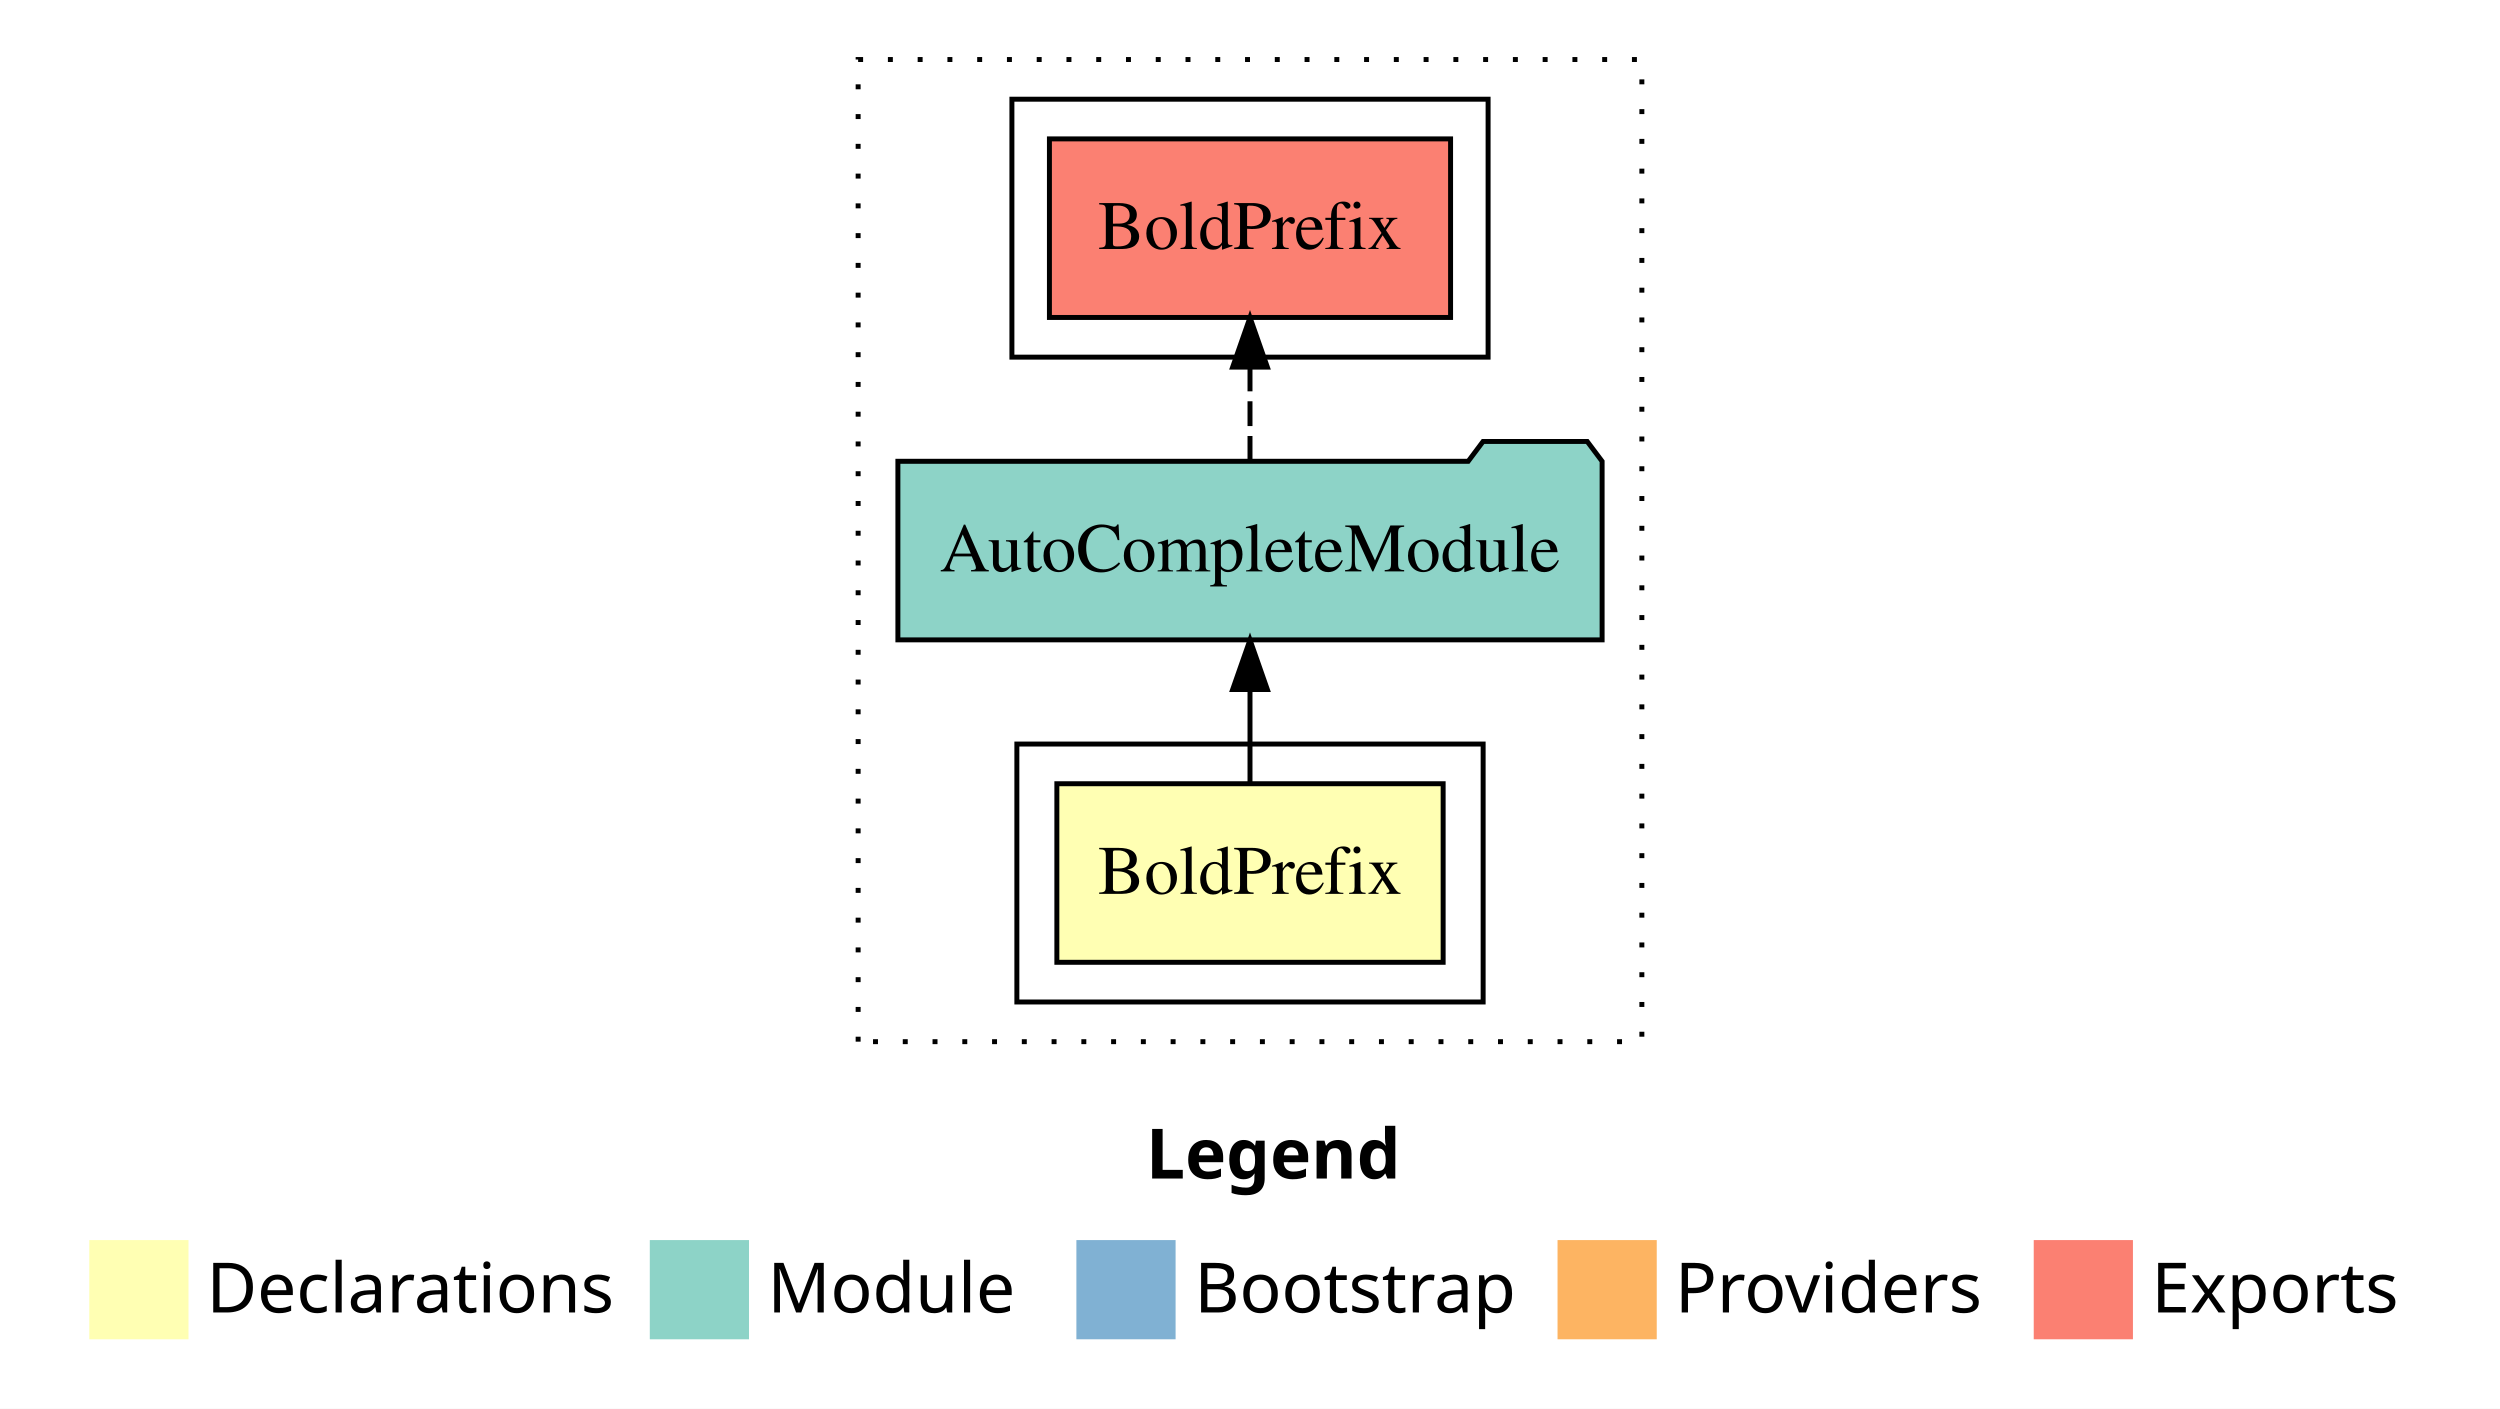
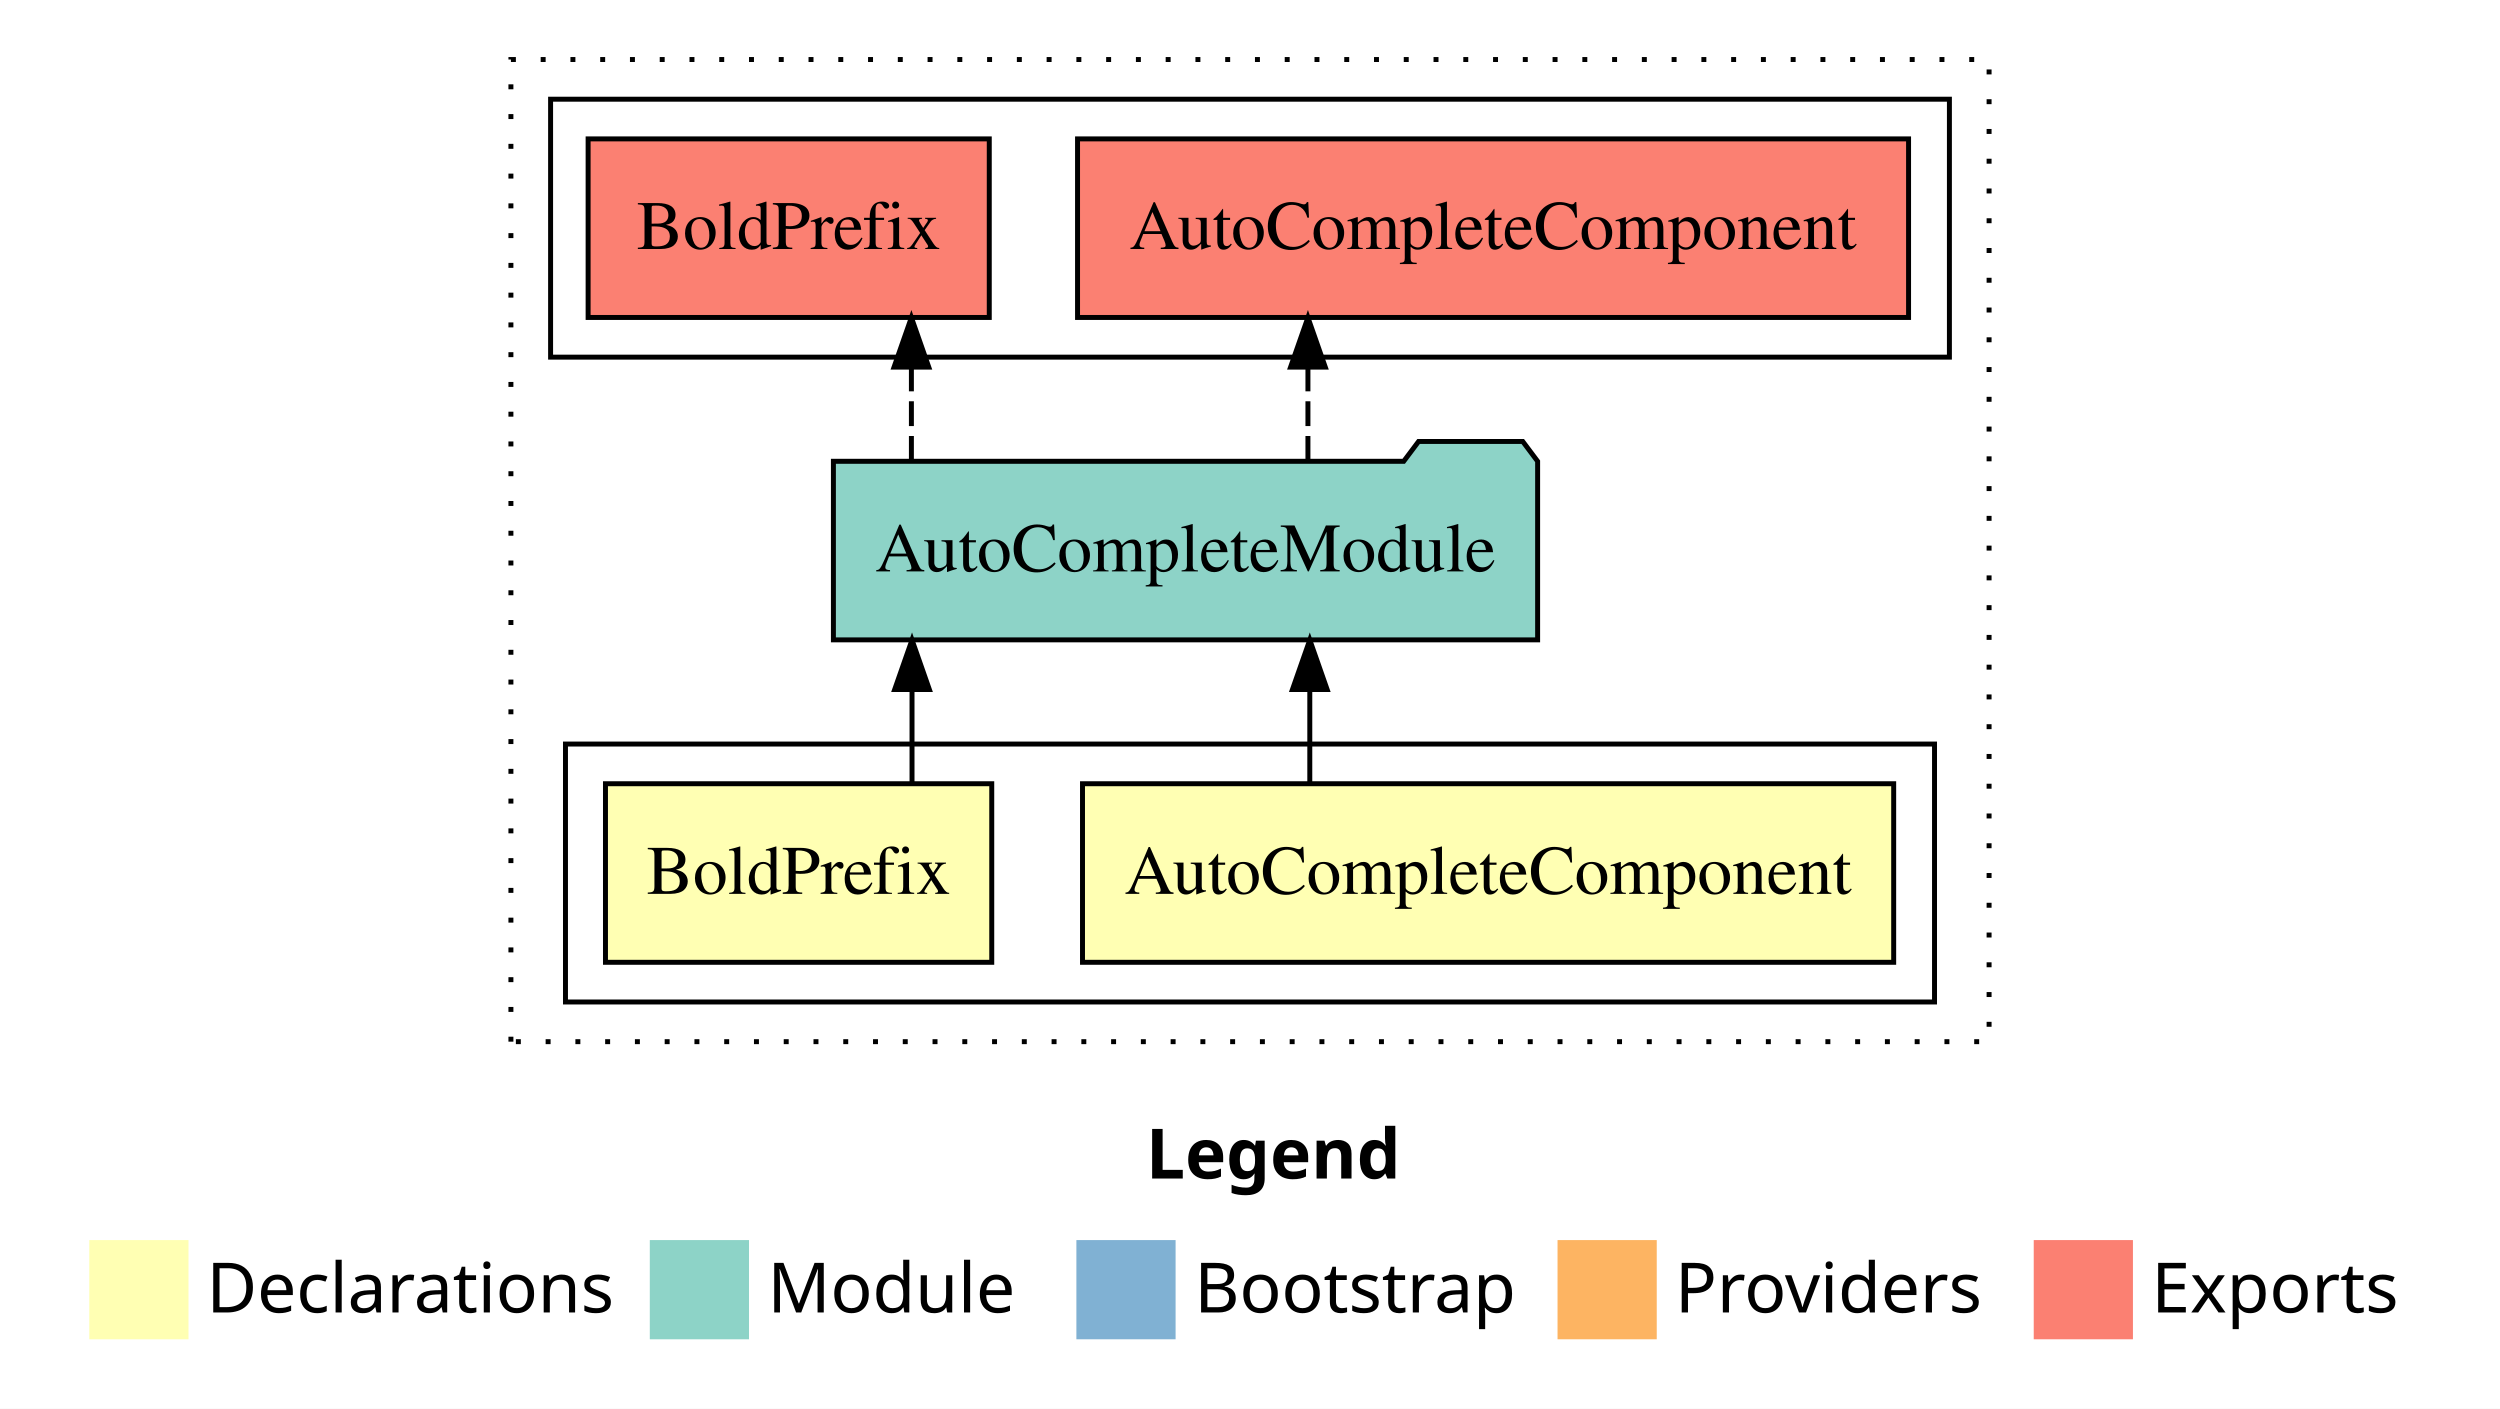
<svg xmlns="http://www.w3.org/2000/svg" width="504pt" height="284pt" viewBox="0.00 0.00 504.00 284.00">
  <g id="graph0" class="graph" transform="scale(1 1) rotate(0) translate(4 280)">
    <polygon fill="#ffffff" stroke="transparent" points="-4,4 -4,-280 500,-280 500,4 -4,4" />
    <text text-anchor="start" x="227.009" y="-42.4" font-family="sans-serif" font-weight="bold" font-size="14.00" fill="#000000">Legend</text>
    <polygon fill="#ffffb3" stroke="transparent" points="14,-10 14,-30 34,-30 34,-10 14,-10" />
    <text text-anchor="start" x="37.629" y="-15.4" font-family="sans-serif" font-size="14.00" fill="#000000">  Declarations</text>
    <polygon fill="#8dd3c7" stroke="transparent" points="127,-10 127,-30 147,-30 147,-10 127,-10" />
    <text text-anchor="start" x="150.725" y="-15.4" font-family="sans-serif" font-size="14.00" fill="#000000">  Module</text>
    <polygon fill="#80b1d3" stroke="transparent" points="213,-10 213,-30 233,-30 233,-10 213,-10" />
    <text text-anchor="start" x="236.781" y="-15.4" font-family="sans-serif" font-size="14.00" fill="#000000">  Bootstrap</text>
    <polygon fill="#fdb462" stroke="transparent" points="310,-10 310,-30 330,-30 330,-10 310,-10" />
    <text text-anchor="start" x="333.673" y="-15.4" font-family="sans-serif" font-size="14.00" fill="#000000">  Providers</text>
    <polygon fill="#fb8072" stroke="transparent" points="406,-10 406,-30 426,-30 426,-10 406,-10" />
    <text text-anchor="start" x="429.726" y="-15.4" font-family="sans-serif" font-size="14.00" fill="#000000">  Exports</text>
    <g id="clust1" class="cluster">
-       <polygon fill="none" stroke="#000000" stroke-dasharray="1,5" points="169,-70 169,-268 327,-268 327,-70 169,-70" />
+       <polygon fill="none" stroke="#000000" stroke-dasharray="1,5" points="99,-70 99,-268 397,-268 397,-70 99,-70" />
    </g>
    <g id="clust2" class="cluster">
-       <polygon fill="none" stroke="#000000" points="201,-78 201,-130 295,-130 295,-78 201,-78" />
+       <polygon fill="none" stroke="#000000" points="110,-78 110,-130 386,-130 386,-78 110,-78" />
    </g>
-     <g id="clust5" class="cluster">
-       <polygon fill="none" stroke="#000000" points="200,-208 200,-260 296,-260 296,-208 200,-208" />
+     <g id="clust6" class="cluster">
+       <polygon fill="none" stroke="#000000" points="107,-208 107,-260 389,-260 389,-208 107,-208" />
    </g>
    <g id="node1" class="node">
-       <polygon fill="#ffffb3" stroke="#000000" points="286.937,-122 209.063,-122 209.063,-86 286.937,-86 286.937,-122" />
-       <text text-anchor="middle" x="248" y="-99.8" font-family="Times,serif" font-size="14.00" fill="#000000">BoldPrefix</text>
+       <polygon fill="#ffffb3" stroke="#000000" points="377.767,-122 214.233,-122 214.233,-86 377.767,-86 377.767,-122" />
+       <text text-anchor="middle" x="296" y="-99.8" font-family="Times,serif" font-size="14.00" fill="#000000">AutoCompleteComponent</text>
+     </g>
+     <g id="node3" class="node">
+       <polygon fill="#8dd3c7" stroke="#000000" points="305.985,-187 302.985,-191 281.985,-191 278.985,-187 164.015,-187 164.015,-151 305.985,-151 305.985,-187" />
+       <text text-anchor="middle" x="235" y="-164.8" font-family="Times,serif" font-size="14.00" fill="#000000">AutoCompleteModule</text>
+     </g>
+     <g id="edge1" class="edge">
+       <path fill="none" stroke="#000000" d="M260.054,-122.106C260.054,-122.106 260.054,-140.991 260.054,-140.991" />
+       <polygon fill="#000000" stroke="#000000" points="256.554,-140.991 260.054,-150.991 263.554,-140.991 256.554,-140.991" />
    </g>
    <g id="node2" class="node">
-       <polygon fill="#8dd3c7" stroke="#000000" points="318.985,-187 315.985,-191 294.985,-191 291.985,-187 177.015,-187 177.015,-151 318.985,-151 318.985,-187" />
-       <text text-anchor="middle" x="248" y="-164.8" font-family="Times,serif" font-size="14.00" fill="#000000">AutoCompleteModule</text>
-     </g>
-     <g id="edge1" class="edge">
-       <path fill="none" stroke="#000000" d="M248,-122.106C248,-122.106 248,-140.991 248,-140.991" />
-       <polygon fill="#000000" stroke="#000000" points="244.5,-140.991 248,-150.991 251.5,-140.991 244.5,-140.991" />
-     </g>
-     <g id="node3" class="node">
-       <polygon fill="#fb8072" stroke="#000000" points="288.436,-252 207.564,-252 207.564,-216 288.436,-216 288.436,-252" />
-       <text text-anchor="middle" x="248" y="-229.8" font-family="Times,serif" font-size="14.00" fill="#000000">BoldPrefix </text>
+       <polygon fill="#ffffb3" stroke="#000000" points="195.937,-122 118.063,-122 118.063,-86 195.937,-86 195.937,-122" />
+       <text text-anchor="middle" x="157" y="-99.8" font-family="Times,serif" font-size="14.00" fill="#000000">BoldPrefix</text>
    </g>
    <g id="edge2" class="edge">
-       <path fill="none" stroke="#000000" stroke-dasharray="5,2" d="M248,-187.106C248,-187.106 248,-205.991 248,-205.991" />
-       <polygon fill="#000000" stroke="#000000" points="244.5,-205.991 248,-215.991 251.5,-205.991 244.5,-205.991" />
+       <path fill="none" stroke="#000000" d="M179.863,-122.106C179.863,-122.106 179.863,-140.991 179.863,-140.991" />
+       <polygon fill="#000000" stroke="#000000" points="176.363,-140.991 179.863,-150.991 183.363,-140.991 176.363,-140.991" />
+     </g>
+     <g id="node4" class="node">
+       <polygon fill="#fb8072" stroke="#000000" points="380.767,-252 213.233,-252 213.233,-216 380.767,-216 380.767,-252" />
+       <text text-anchor="middle" x="297" y="-229.8" font-family="Times,serif" font-size="14.00" fill="#000000">AutoCompleteComponent </text>
+     </g>
+     <g id="edge3" class="edge">
+       <path fill="none" stroke="#000000" stroke-dasharray="5,2" d="M259.679,-187.106C259.679,-187.106 259.679,-205.991 259.679,-205.991" />
+       <polygon fill="#000000" stroke="#000000" points="256.179,-205.991 259.679,-215.991 263.179,-205.991 256.179,-205.991" />
+     </g>
+     <g id="node5" class="node">
+       <polygon fill="#fb8072" stroke="#000000" points="195.436,-252 114.564,-252 114.564,-216 195.436,-216 195.436,-252" />
+       <text text-anchor="middle" x="155" y="-229.8" font-family="Times,serif" font-size="14.00" fill="#000000">BoldPrefix </text>
+     </g>
+     <g id="edge4" class="edge">
+       <path fill="none" stroke="#000000" stroke-dasharray="5,2" d="M179.738,-187.106C179.738,-187.106 179.738,-205.991 179.738,-205.991" />
+       <polygon fill="#000000" stroke="#000000" points="176.238,-205.991 179.738,-215.991 183.238,-205.991 176.238,-205.991" />
    </g>
  </g>
</svg>
